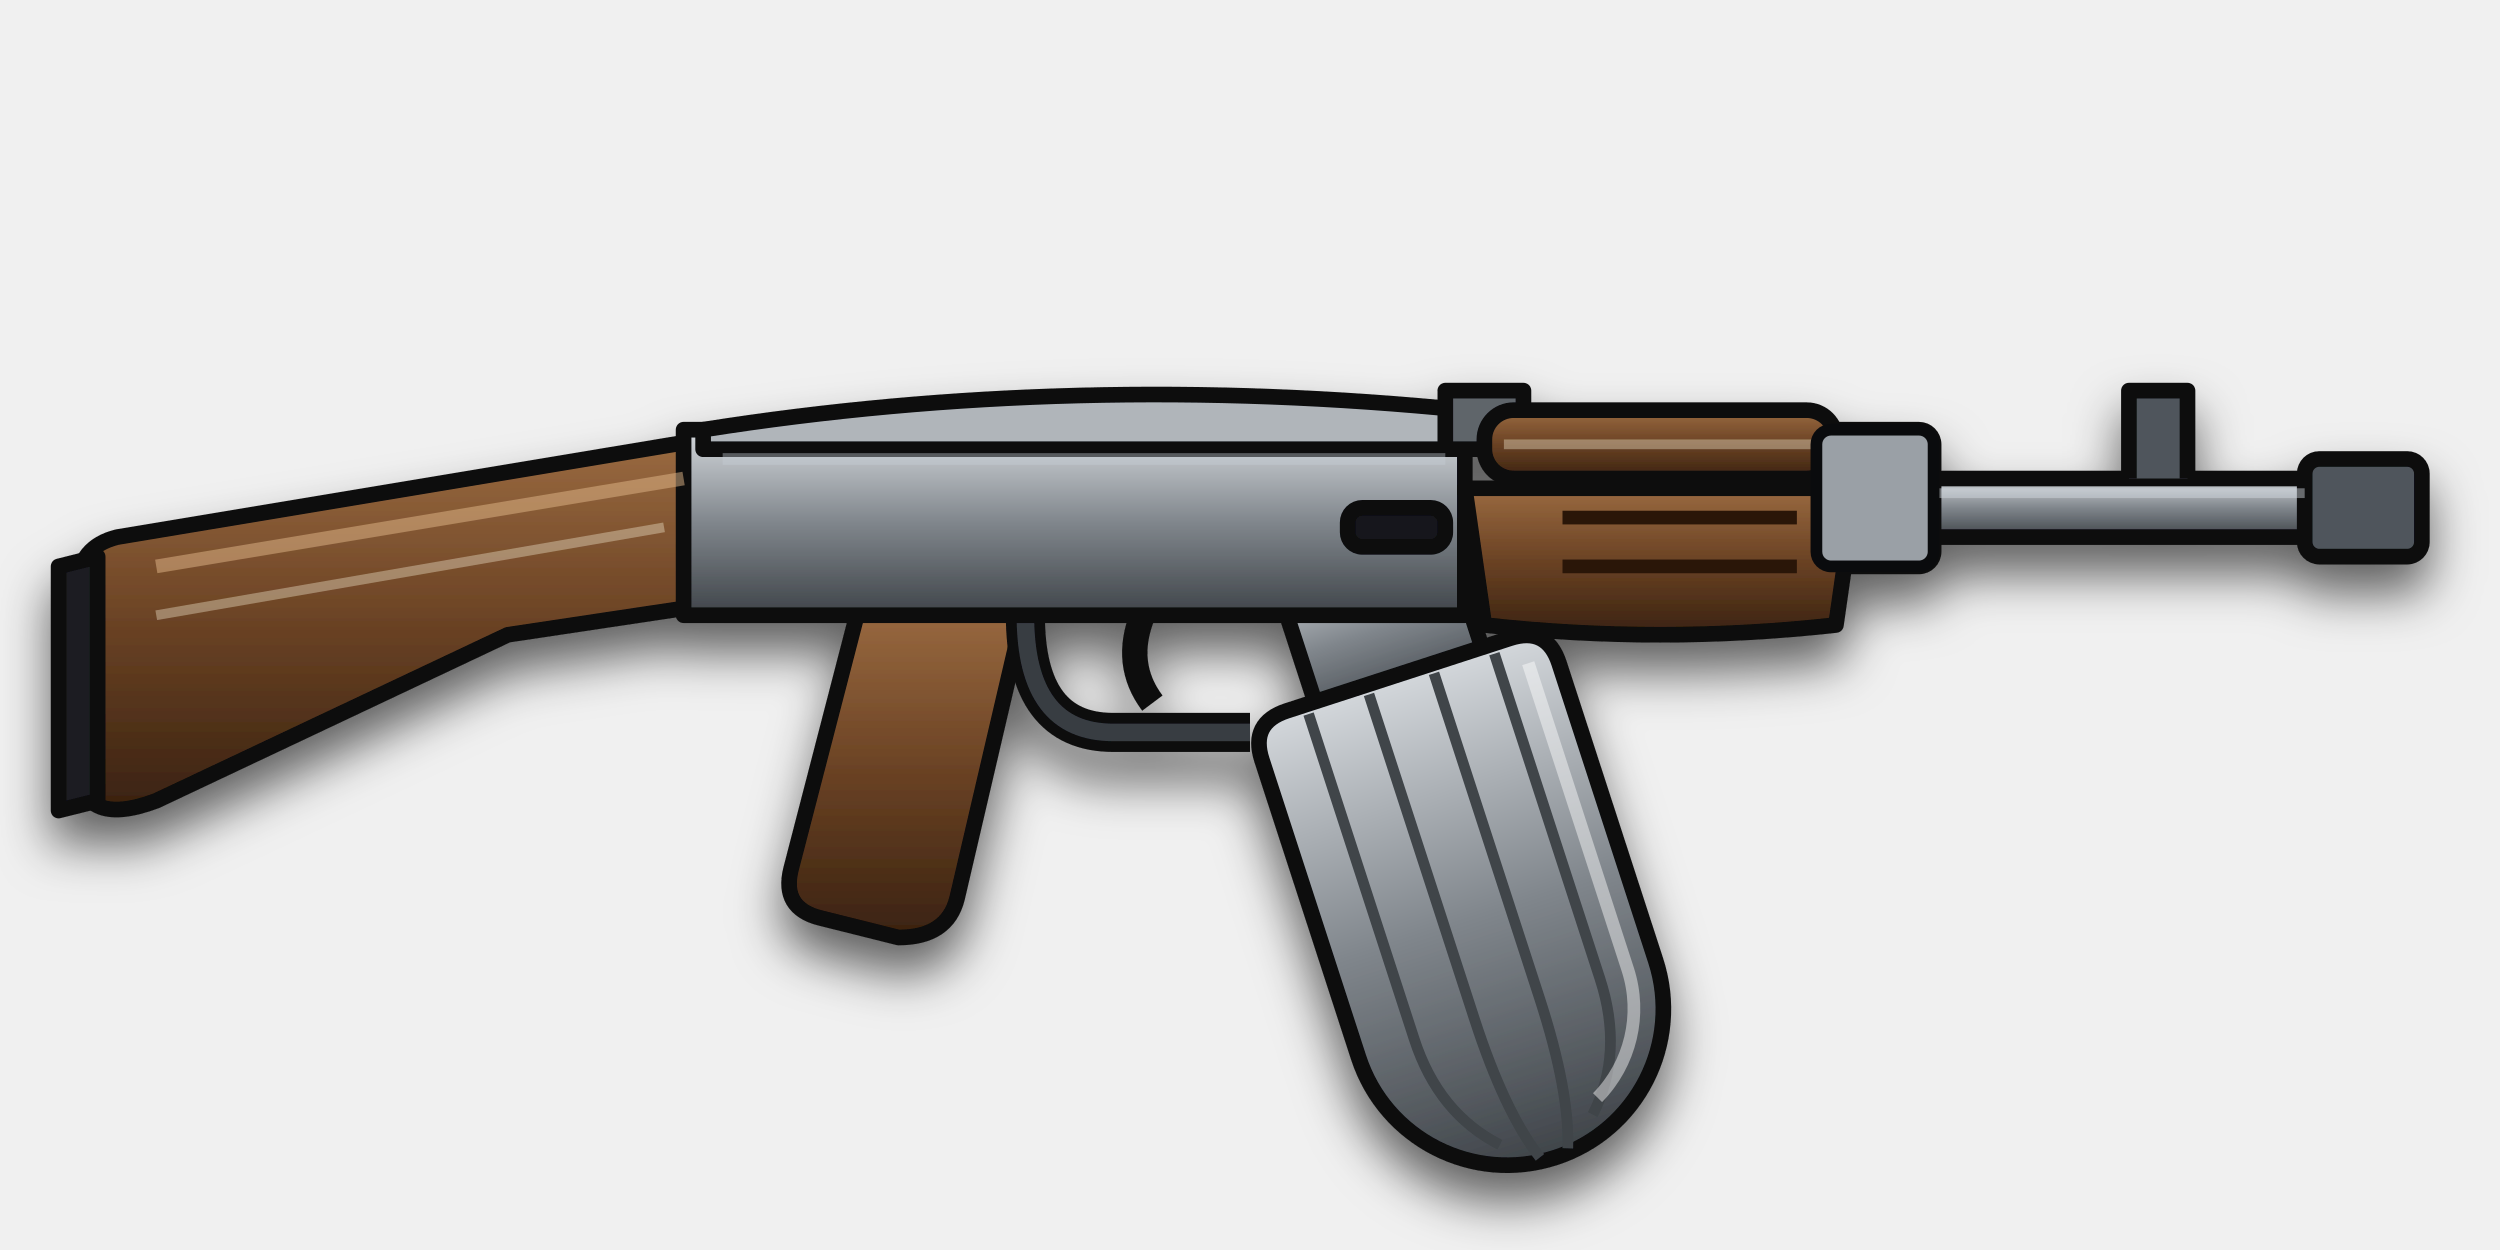
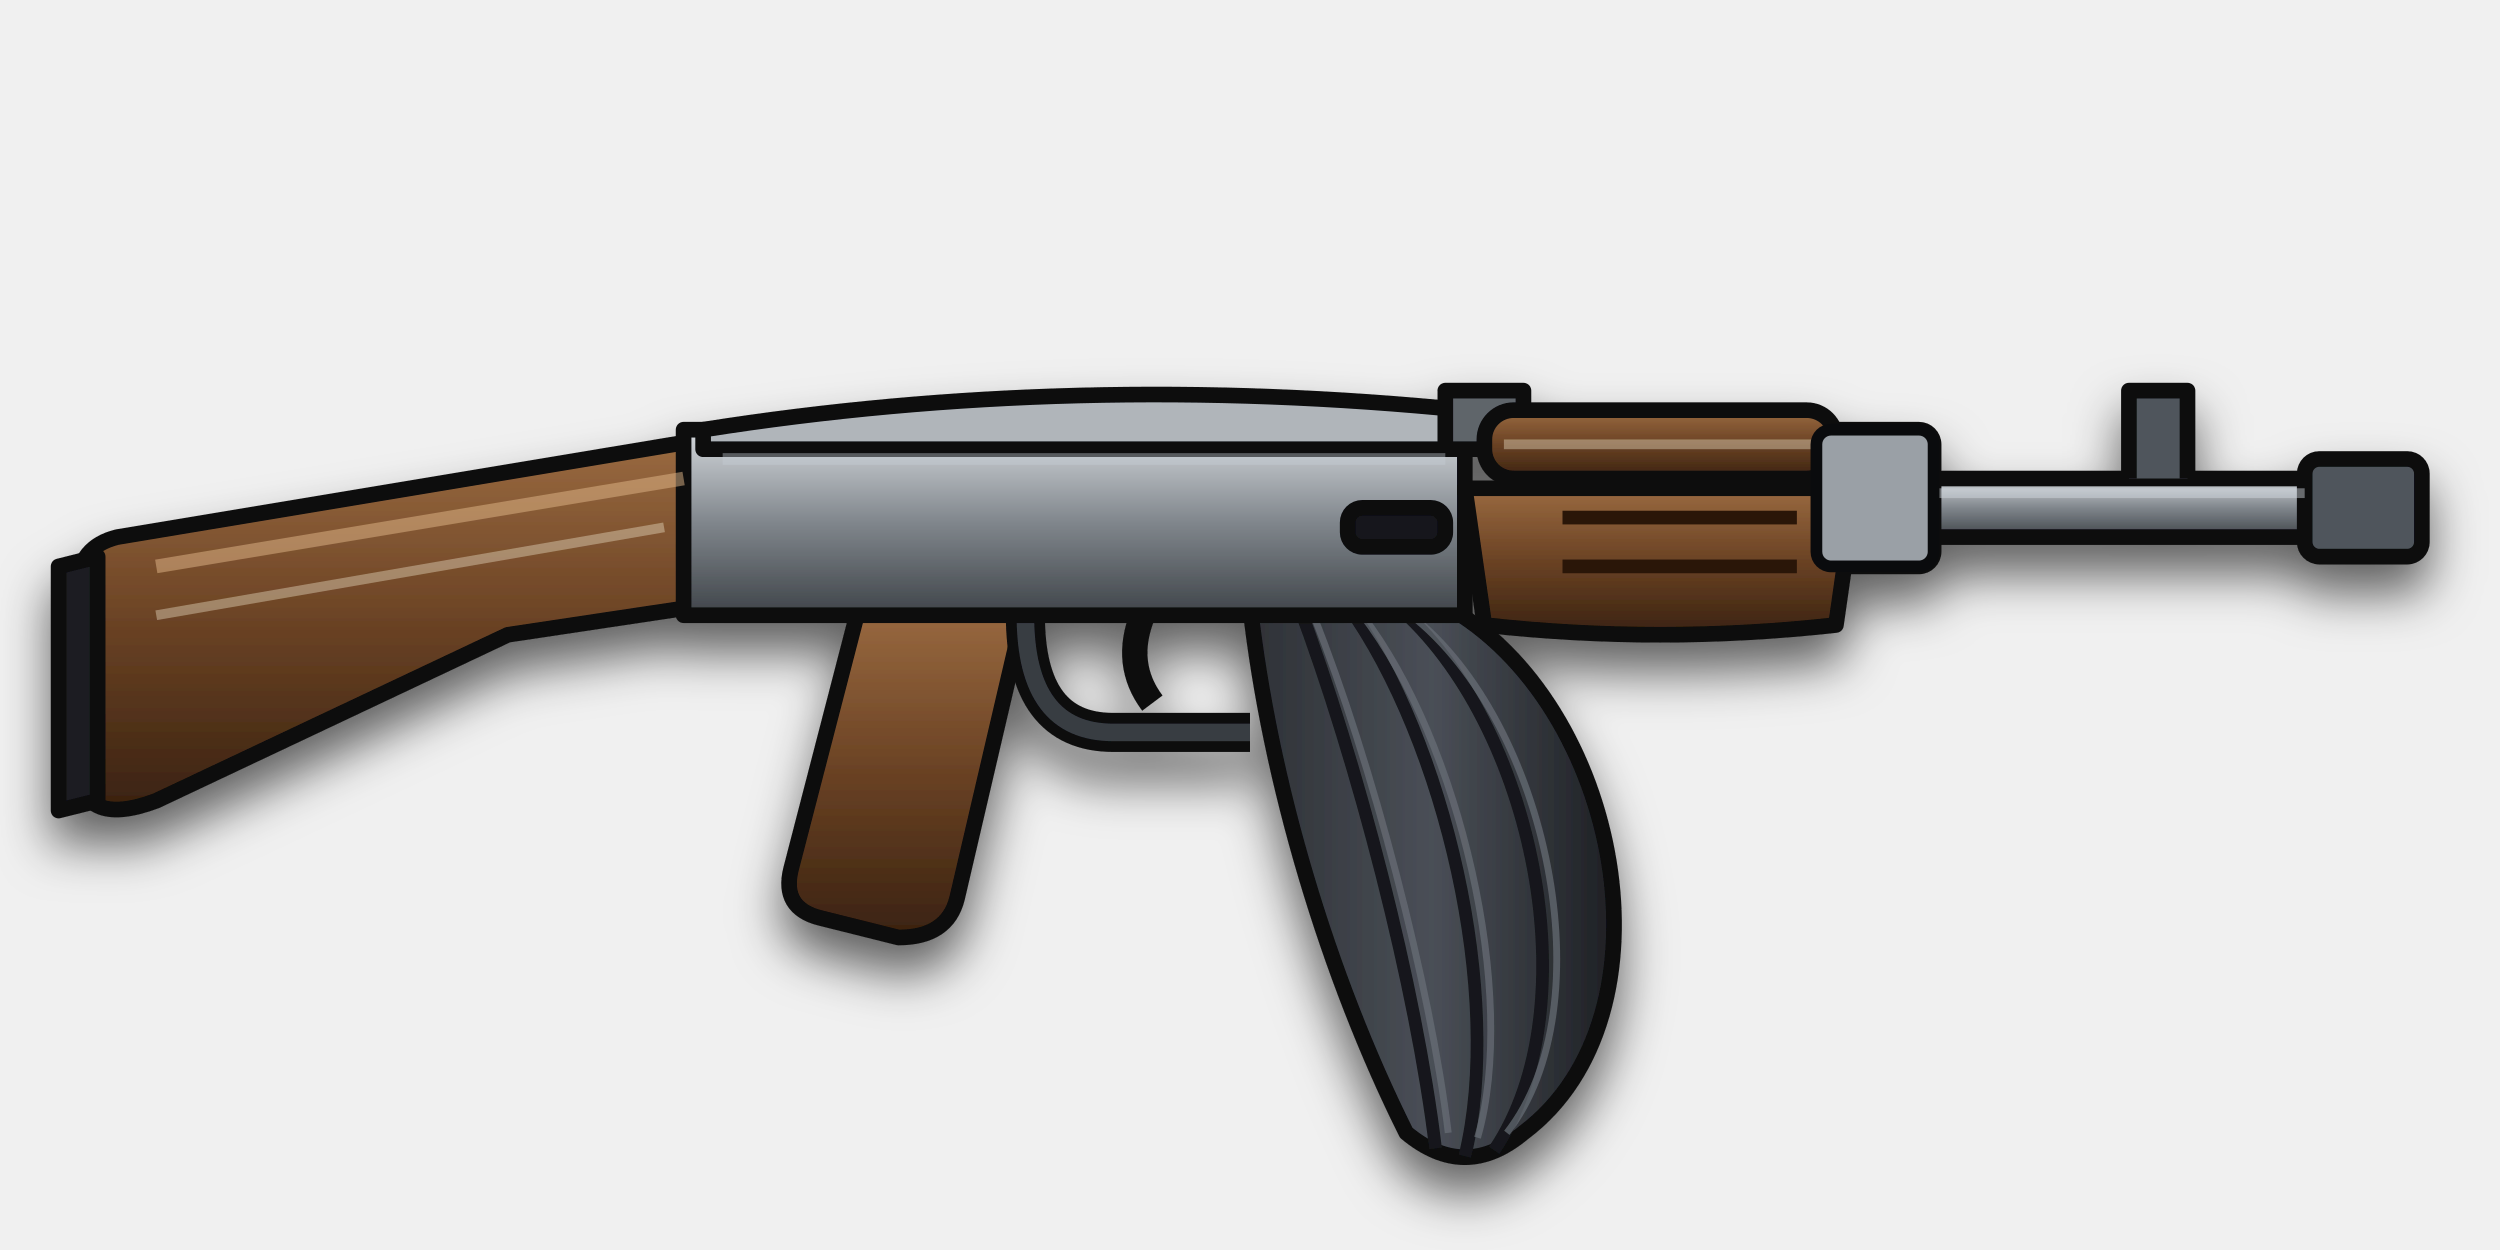
<svg xmlns="http://www.w3.org/2000/svg" viewBox="0 0 256 128">
  <defs>
    <filter id="s" x="-10%" y="-20%" width="120%" height="140%">
      <feDropShadow dx="0" dy="3" stdDeviation="2.5" flood-color="#000" flood-opacity=".6" />
    </filter>
    <linearGradient id="wood" x1="0" y1="0" x2="0" y2="1">
      <stop offset="0" stop-color="#9a6a40" />
      <stop offset="0.5" stop-color="#6a4224" />
      <stop offset="1" stop-color="#3a2210" />
    </linearGradient>
    <linearGradient id="steel" x1="0" y1="0" x2="0" y2="1">
      <stop offset="0" stop-color="#d4d8dc" />
      <stop offset="0.5" stop-color="#80868c" />
      <stop offset="1" stop-color="#3f4449" />
    </linearGradient>
    <linearGradient id="mag" x1="0" y1="0" x2="1" y2="0">
      <stop offset="0" stop-color="#2e3136" />
      <stop offset=".5" stop-color="#4a4f57" />
      <stop offset="1" stop-color="#1e2024" />
    </linearGradient>
  </defs>
  <g filter="url(#s)" stroke="#0a0b0d" stroke-width="1.6" stroke-linejoin="round">
    <rect x="194" y="49" width="44" height="6" fill="url(#steel)" />
    <rect x="236" y="47" width="12" height="10" rx="1.5" fill="#4f555b" />
    <path d="M218 49 V40 H224 V49" fill="#4f555b" />
    <rect x="186" y="44" width="12" height="14" rx="1.5" fill="#5f656b" />
-     <g transform="translate(150 90) rotate(-18)">
-       <rect x="-9" y="-36" width="18" height="18" fill="url(#steel)" />
-       <path d="M-16 -18 Q-16 -22 -12 -22 H12 Q16 -22 16 -18 V14 A16 16 0 0 1 -16 14 Z" fill="url(#steel)" />
-       <path d="M-10 -21 V14 Q-10 22 -5 27 M-3.5 -21 V14 Q-3.5 24 -1.5 29.5 M3.5 -21 V14 Q3.5 24 1.5 29.5 M10 -21 V14 Q10 22 5 27" fill="none" stroke="#3f4449" stroke-width="1.1" />
-       <path d="M13 -19 V14 A13 13 0 0 1 6 25.5" fill="none" stroke="#ffffff" stroke-opacity=".45" stroke-width="1.3" />
-     </g>
+     <path d="M128 62 H148 C166 72 172 104 156 116 Q150 121 144 116 C136 100 130 80 128 62 Z" fill="url(#mag)" />
+     <path d="M133 62 C139 78 145 101 147 117.6 M138 62 C148 76 154 102 150 118.4 M143 62 C157 74 163 103 153 117.8" fill="none" stroke="#15171a" stroke-width="1.3" />
+     <path d="M134.5 63 C140.5 78 146.5 101 148.3 116 M139.5 63 C149.5 76 155.5 102 151.3 116.5 M144.5 63 C158.5 74 164.5 103 154.3 116" fill="none" stroke="#6a7078" stroke-opacity=".7" stroke-width=".7" />
    <path d="M88 62 H105 L98 92 Q97 96 92 96 L84 94 Q80 93 81 89 Z" fill="url(#wood)" />
    <path d="M105 63 Q105 75 114 75 H128" fill="none" stroke-width="4" />
    <path d="M105 63 Q105 75 114 75 H128" fill="none" stroke="#383c43" stroke-width="1.8" />
    <path d="M117 63 Q115 68 118 72" fill="none" stroke-width="2.6" />
    <path d="M12 55 L72 45 V62 L52 65 L16 82 Q8 85 8 78 V60 Q8 56 12 55 Z" fill="url(#wood)" />
    <path d="M6 58 L10 57 V82 L6 83 Z" fill="#1b1d21" />
    <path d="M70 44 H150 V63 H70 Z" fill="url(#steel)" />
    <path d="M72 44 Q110 38 150 42 V46 H72 Z" fill="#b0b5ba" />
    <rect x="148" y="40" width="8" height="6" fill="#5f656b" />
    <rect x="152" y="42" width="36" height="7" rx="3" fill="url(#wood)" />
    <path d="M150 50 H190 L188 64 Q170 66 152 64 Z" fill="url(#wood)" />
    <rect x="138" y="52" width="10" height="4" rx="1.5" fill="#15171a" />
  </g>
  <g stroke="#15171a" stroke-width="1.2" fill="none">
    
  </g>
  <path d="M160 53 H184M160 58 H184" stroke="#2a1608" stroke-width="1.4" />
  <path d="M16 58 L70 49" stroke="#e2b98a" stroke-opacity=".5" stroke-width="1.4" />
  <path d="M74 47 H148" stroke="#c7ced6" stroke-opacity=".4" stroke-width="1.2" />
  <path d="M196 50.5 H236" stroke="#d6dce3" stroke-opacity=".45" stroke-width="1" />
  <path d="M16 63 L68 54 M154 45.5 H186" stroke="#efe4cc" stroke-opacity=".4" stroke-width="1" />
  <rect x="186" y="44" width="12" height="14" rx="1.5" fill="#9aa0a6" stroke="#0a0b0d" stroke-width="1.2" />
</svg>
